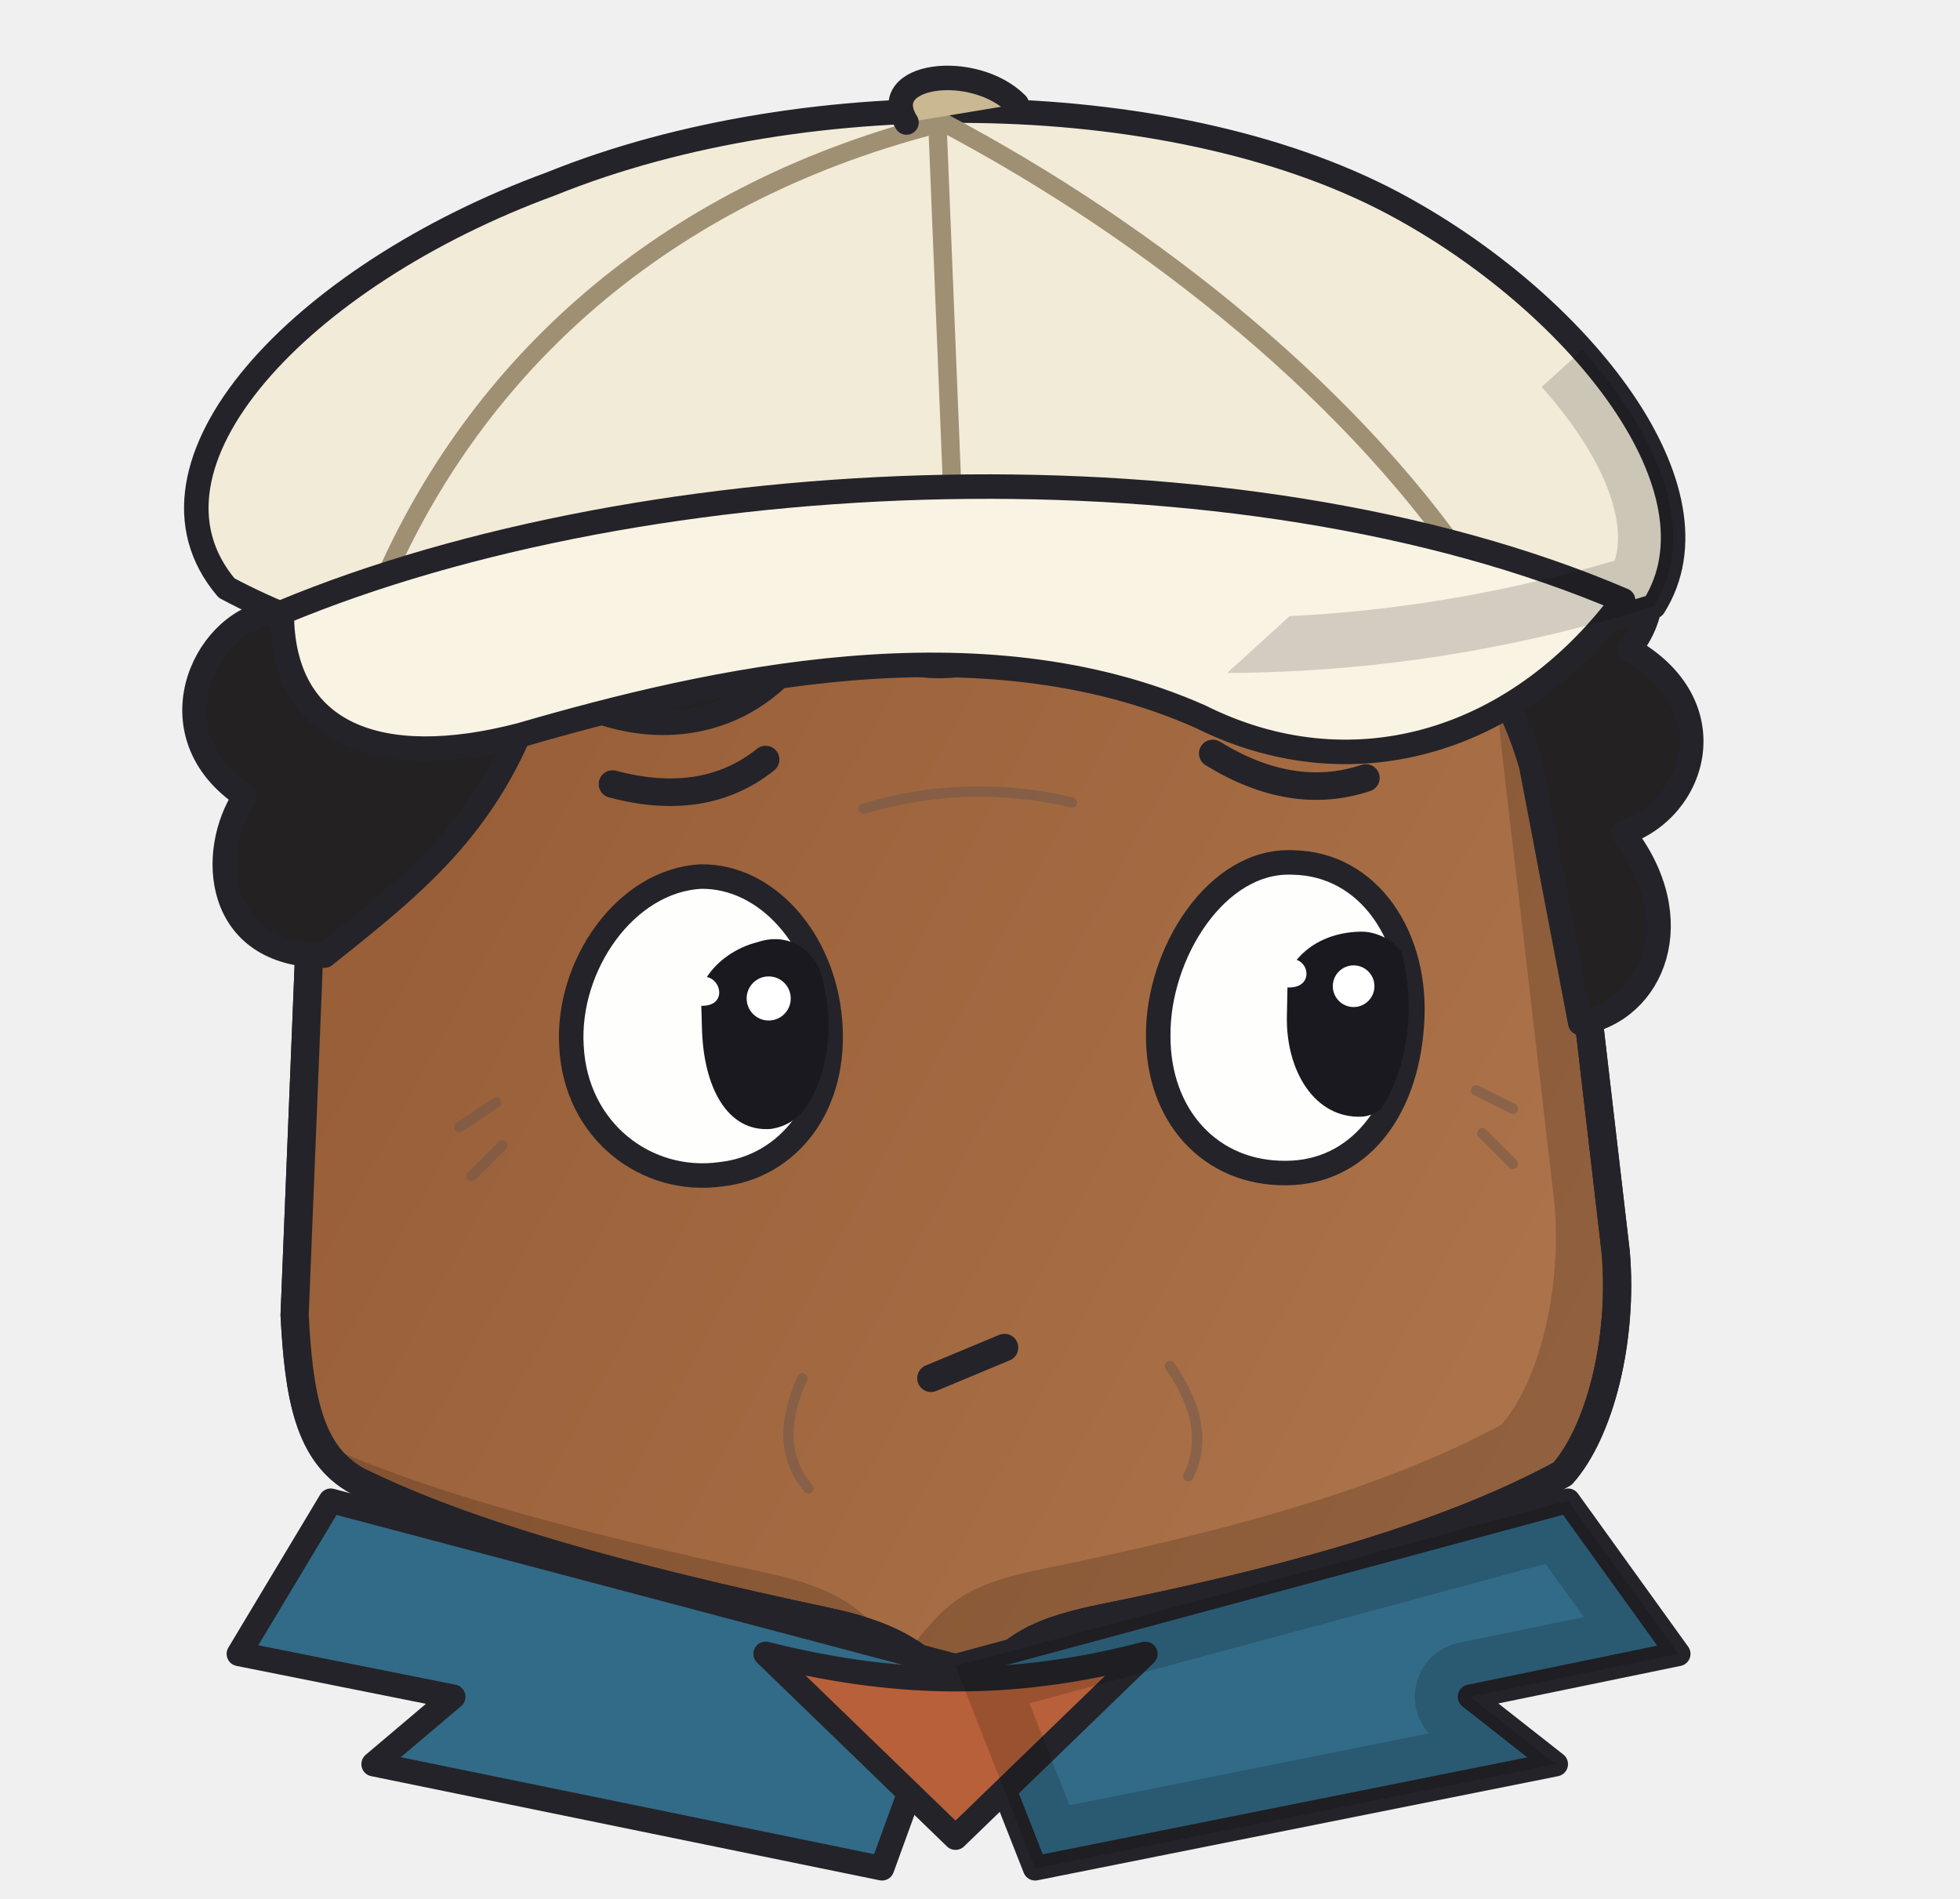
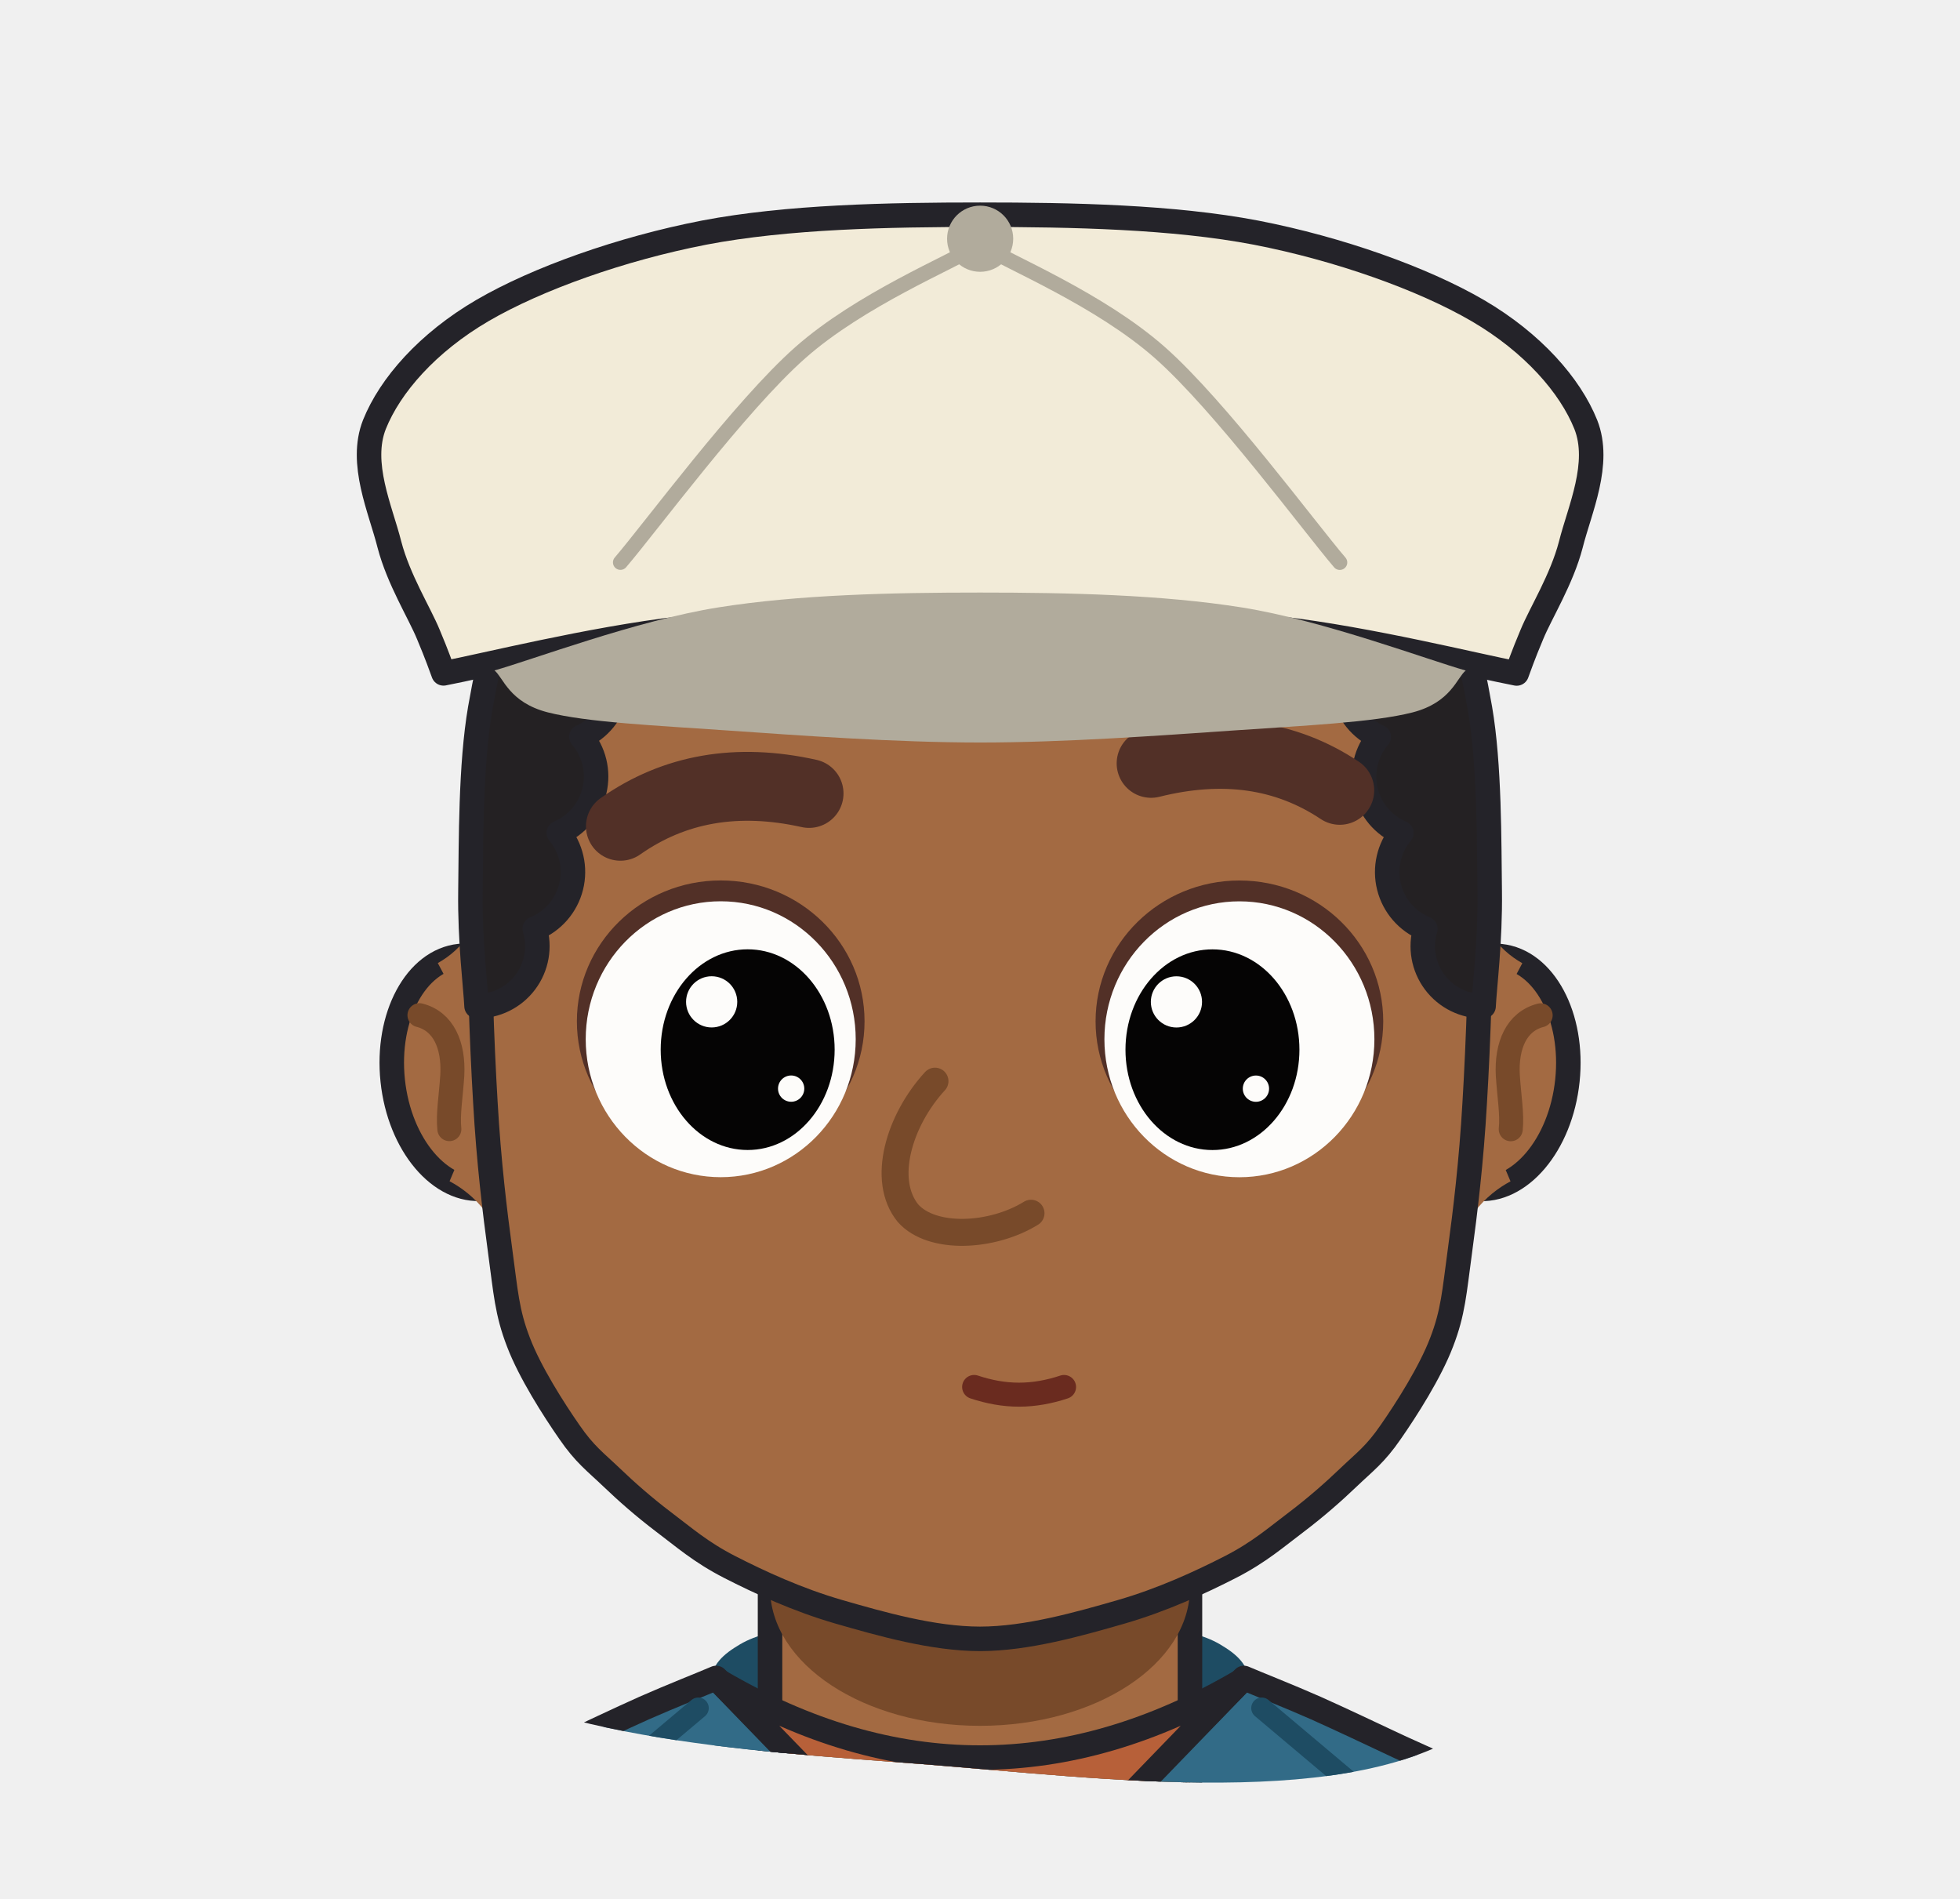
- <svg xmlns="http://www.w3.org/2000/svg" viewBox="0 0 320 310" fill="none" stroke="#242329" stroke-width="4" stroke-linecap="round" stroke-linejoin="round" role="img" aria-labelledby="scholar-thoughtful-title scholar-thoughtful-description">
+ <svg xmlns="http://www.w3.org/2000/svg" viewBox="0 0 320 310" width="320" height="310">
  <defs>
-     <linearGradient id="scholar-thoughtful-skin" x1="84" y1="144" x2="251" y2="234" gradientUnits="userSpaceOnUse">
-       <stop stop-color="#985F39" />
-       <stop offset=".55" stop-color="#A36A42" />
-       <stop offset="1" stop-color="#AC7249" />
-     </linearGradient>
-     <linearGradient id="scholar-thoughtful-hair" x1="151" y1="43" x2="158" y2="133" gradientUnits="userSpaceOnUse">
-       <stop stop-color="#493225" />
-       <stop offset=".5" stop-color="#533B2B" />
-       <stop offset="1" stop-color="#33251E" />
-     </linearGradient>
-     <linearGradient id="scholar-thoughtful-mint" x1="155" y1="20" x2="162" y2="216" gradientUnits="userSpaceOnUse">
-       <stop stop-color="#B5F3D6" />
-       <stop offset=".55" stop-color="#AEF0D2" />
-       <stop offset="1" stop-color="#ABEDCF" />
-     </linearGradient>
-     <linearGradient id="scholar-thoughtful-ear-cushion" x1="35" y1="147" x2="62" y2="200" gradientUnits="userSpaceOnUse">
-       <stop stop-color="#309775" />
-       <stop offset="1" stop-color="#349778" />
-     </linearGradient>
-     <linearGradient id="scholar-thoughtful-collar-fabric" x1="99" y1="244" x2="112" y2="301" gradientUnits="userSpaceOnUse">
-       <stop stop-color="#18344F" />
-       <stop offset="1" stop-color="#1D3959" />
-     </linearGradient>
-     <clipPath id="scholar-thoughtful-hair-boundary">
-       <path d="M60.5 131.2C68.5 80.1 106.6 44 158.6 44.3C210.7 44.5 247.6 79.4 255.4 131.1C251.6 116.7 232 107 212.6 106.6C195.2 105.5 177.9 111 158.3 113.8C139 117 119.2 116.9 99.2 118.3C82 119.7 69.5 124.2 60.5 131.2Z" />
+     <clipPath id="cd6b">
+       <rect x="-4000" y="-4000" width="9000" height="9000" />
    </clipPath>
-     <clipPath id="scholar-thoughtful-head-clip">
-       <path d="M61 130.5C63 83 104 44 159 44C212 44 252 82 255 129L263.8 204.5C265 218.8 261.2 233.7 255.1 240.6C235 251.5 207.9 258.5 179.9 264.2C167.5 266.7 164.8 269.8 160.3 275C158.7 277.4 156.1 277.2 154.1 275C150.9 271 147 267.3 135.3 264.8C101.9 257.7 76.3 250.6 58.4 241.8C50.3 237.4 48.8 227.7 48.1 214.7L50.5 155Z" />
+     <clipPath id="cd6cr">
+       <path d="M792.86 655.44C780.15 728.45 772.04 832.56 719.04 871.50C665.77 910.44 554.62 895.29 474.58 889.08C395.08 882.86 301.51 878.53 241.21 834.72C180.64 790.91 124.93 699.24 112.22 626.50C99.78 553.76 122.77 454.79 165.49 398.00C208.22 341.21 296.92 303.08 369.12 286.05C441.32 269.01 527.58 270.90 598.70 295.51C670.09 320.12 763.93 373.39 796.11 433.42C828.56 493.46 805.84 582.42 792.86 655.44Z" />
+       <path d="M-473.50 -700.97L1473.50 -700.97L1473.50 818.77L-473.50 818.77Z" />
    </clipPath>
-     <clipPath id="scholar-thoughtful-confident-eyes">
-       <path d="M90 158L238 148L238 199L90 199Z" />
+     <clipPath id="cd6s">
+       <path d="M500 970.1L616.5 850.9C621.8 853.2 636.8 859.1 648.3 864.2C659.7 869.3 672.5 875.4 685.3 881.4C698.1 887.3 712.5 893.3 725 899.9C737.6 906.5 750.8 914.3 760.8 921.1C770.7 927.9 778 934.3 784.6 941C791.2 947.6 795.8 954.2 800.5 960.8C805.1 967.4 808.6 974.1 812.4 980.7C816.1 987.2 821.2 996.8 823 1000L177 1000C178.8 996.8 183.9 987.2 187.6 980.7C191.4 974.1 194.9 967.4 199.5 960.8C204.2 954.2 208.8 947.6 215.4 941C222 934.3 229.3 927.9 239.2 921.1C249.2 914.3 262.4 906.5 275 899.9C287.5 893.3 301.9 887.3 314.7 881.4C327.5 875.4 340.3 869.3 351.7 864.2C363.2 859.1 378.2 853.2 383.5 850.9L500 970.1Z" fill="#326B87" stroke="#242329" stroke-width="10.82" stroke-linejoin="round" stroke-linecap="round" transform="translate(500 1014) scale(0.86) translate(-500 -1000)" />
+       <path d="M384.8 852.3Q500 919.8 615.2 852.3L500 971.4Z" fill="#B76039" stroke="#242329" stroke-width="10.82" stroke-linejoin="round" stroke-linecap="round" transform="translate(500 1014) scale(0.86) translate(-500 -1000)" />
+       <path d="M375.6 864.2L333.2 899.9L357 911.8L460.3 994.7M624.4 864.2L666.8 899.9L643 911.8L539.7 994.7M500 970.1L500 995.4" fill="none" stroke="#1E4C63" stroke-width="9.3" stroke-linecap="round" stroke-linejoin="round" transform="translate(500 1014) scale(0.86) translate(-500 -1000)" />
    </clipPath>
-     <clipPath id="scholar-thoughtful-soft-lids">
-       <path d="M90 160Q114 149 139 157L139 199L90 199ZM185 157Q210 145 236 153L236 199L185 199Z" />
+     <clipPath id="cd6eL">
+       <ellipse cx="385.5" cy="569" rx="59.6" ry="60.9" />
    </clipPath>
-     <clipPath id="scholar-thoughtful-fin-half">
-       <path d="M330 0H420V420H0V300Z" />
+     <clipPath id="cd6eR">
+       <ellipse cx="614.5" cy="569" rx="59.6" ry="60.9" />
    </clipPath>
-     <clipPath id="scholar-thoughtful-fin-collar-front">
-       <path d="M256 245L274 270L240 277L254 288L169 305L156 272Z" />
+     <filter id="cd6bl" x="-60%" y="-90%" width="220%" height="280%">
+       <feGaussianBlur stdDeviation="15" />
+     </filter>
+     <clipPath id="cd6eo">
+       <path d="M-1000 -1000H2000V2000H-1000Z" />
    </clipPath>
-     <clipPath id="scholar-thoughtful-fin-hat">
-       <path d="M37 104C20 84 49 53 90 38C132 21 193 22 229 42C258 58 282 88 270 107C228 120 191 120 153 114C105 121 67 120 37 104Z" />
+     <clipPath id="cd6ck">
+       <ellipse cx="385.5" cy="561.1" rx="66.5" ry="65.2" />
+       <ellipse cx="385.5" cy="569" rx="62.6" ry="63.9" />
+       <ellipse cx="614.5" cy="561.1" rx="66.5" ry="65.2" />
+       <ellipse cx="614.5" cy="569" rx="62.6" ry="63.9" />
    </clipPath>
  </defs>
-   <g id="scholar-thoughtful-head">
-     <path d="M61 130.5C63 83 104 44 159 44C212 44 252 82 255 129L263.8 204.5C265 218.8 261.2 233.7 255.1 240.6C235 251.5 207.9 258.5 179.9 264.2C167.5 266.7 164.8 269.8 160.3 275C158.7 277.4 156.1 277.2 154.1 275C150.9 271 147 267.3 135.3 264.8C101.9 257.7 76.3 250.6 58.4 241.8C50.3 237.4 48.8 227.7 48.1 214.7L50.5 155Z" fill="url(#scholar-thoughtful-skin)" stroke-width="4.6" />
-   </g>
-   <g clip-path="url(#scholar-thoughtful-head-clip)" stroke="none">
-     <path d="M61 130.5C63 83 104 44 159 44C212 44 252 82 255 129L263.8 204.5C265 218.8 261.2 233.7 255.1 240.6C235 251.5 207.9 258.5 179.9 264.2C167.5 266.7 164.8 269.8 160.3 275C158.7 277.4 156.1 277.2 154.1 275C150.9 271 147 267.3 135.3 264.8C101.9 257.7 76.3 250.6 58.4 241.8C50.3 237.4 48.8 227.7 48.1 214.7L50.5 155Z" fill="#000000" fill-opacity=".16" />
-     <path d="M61 130.5C63 83 104 44 159 44C212 44 252 82 255 129L263.8 204.5C265 218.8 261.2 233.7 255.1 240.6C235 251.5 207.9 258.5 179.9 264.2C167.5 266.7 164.8 269.8 160.3 275C158.7 277.4 156.1 277.2 154.1 275C150.9 271 147 267.3 135.3 264.8C101.9 257.7 76.3 250.6 58.4 241.8C50.3 237.4 48.8 227.7 48.1 214.7L50.5 155Z" transform="translate(-10 -8)" fill="url(#scholar-thoughtful-skin)" />
-   </g>
-   <path d="M61 130.5C63 83 104 44 159 44C212 44 252 82 255 129L263.8 204.5C265 218.8 261.2 233.7 255.1 240.6C235 251.5 207.9 258.5 179.9 264.2C167.5 266.7 164.8 269.8 160.3 275C158.7 277.4 156.1 277.2 154.1 275C150.9 271 147 267.3 135.3 264.8C101.9 257.7 76.3 250.6 58.4 241.8C50.3 237.4 48.8 227.7 48.1 214.7L50.5 155Z" fill="none" stroke-width="4.6" />
-   <g id="scholar-thoughtful-hair-front">
-     <path d="M53 156C35 156 34 139 40 130C25 120 33 102 44 100C36 86 48 74 61 76C58 59 74 50 86 58C89 41 107 39 118 49C127 33 146 35 153 46C165 32 183 35 190 46C204 35 222 43 223 56C241 52 254 67 248 79C266 79 275 95 266 106C282 115 277 132 265 136C276 150 270 165 258 167L250 125C244 104 227 87 209 83C202 100 186 99 177 89C169 111 150 114 134 101C124 121 103 122 88 111C81 134 68 144 53 156Z" fill="#242123" stroke-width="4" />
-   </g>
-   <g id="scholar-thoughtful-collar">
-     <path d="M54 245L39 270L74 277L61 288L144 305L156 272Z" fill="#326B87" stroke-width="4" />
-     <path d="M256 245L274 270L240 277L254 288L169 305L156 272Z" fill="#326B87" stroke-width="4" />
-     <path d="M125 270L156 300L187 270C164 276 145 275 125 270Z" fill="#B76039" stroke-width="4" />
-   </g>
-   <g clip-path="url(#scholar-thoughtful-fin-collar-front)">
-     <g clip-path="url(#scholar-thoughtful-fin-half)">
-       <path d="M256 245L274 270L240 277L254 288L169 305L156 272Z" fill="none" stroke="#000000" stroke-opacity=".16" stroke-width="18" />
+   <g transform="translate(-55 -107) scale(0.43)">
+     <g clip-path="url(#cd6b)">
+       <g transform="translate(500 1014) scale(0.86) translate(-500 -1000)">
+         <g clip-path="url(#cd6cr)">
+           <g transform="translate(0 0.06)">
+             <path d="M500 824.5C525.6 824.5 558.7 826.2 576.8 828.4C594.9 830.7 601.5 833.1 608.5 837.7C615.6 842.3 619.6 847.4 619.1 856.2C618.7 865.1 625.8 880.5 605.9 890.7C586 900.8 535.3 917.1 500 917.1C464.7 917.1 414 900.8 394.1 890.7C374.2 880.5 381.3 865.1 380.9 856.2C380.4 847.4 384.4 842.3 391.5 837.7C398.5 833.1 405.1 830.7 423.2 828.4C441.3 826.2 474.4 824.5 500 824.5Z" fill="#1E4C63" />
+           </g>
+         </g>
+         <g clip-path="url(#cd6cr)">
+           <g transform="translate(0 0.06)">
+             <path d="M407.3 768.9L407.3 935.7Q407.3 967.4 439.1 967.4L560.9 967.4Q592.7 967.4 592.7 935.7L592.7 768.9Z" fill="#A36A42" stroke="#242329" stroke-width="10.82" stroke-linejoin="round" stroke-linecap="round" />
+             <ellipse cx="500" cy="811.2" rx="92.7" ry="60.9" fill="#784A2A" />
+           </g>
+         </g>
+         <g transform="matrix(1 0.0001 -0.0001 1 0.08335 0.01754)">
+           <ellipse cx="275.6" cy="583.6" rx="35.1" ry="51.6" transform="rotate(-6 275.6 583.6)" fill="#A36A42" stroke="#242329" stroke-width="10.82" stroke-linejoin="round" stroke-linecap="round" />
+           <ellipse cx="724.4" cy="583.6" rx="35.1" ry="51.6" transform="rotate(6 724.4 583.6)" fill="#A36A42" stroke="#242329" stroke-width="10.82" stroke-linejoin="round" stroke-linecap="round" />
+           <path d="M281.3 496.1C281.3 518.4 271 529.5 260.6 535.4L286.2 583.6ZM718.7 496.1C718.7 518.4 729 529.5 739.4 535.4L713.8 583.6ZM291.8 671C288.8 648.8 276.3 637.3 265.8 631.7L286.2 583.6ZM708.2 671C711.2 648.8 723.7 637.3 734.2 631.7L713.8 583.6Z" fill="#A36A42" />
+           <path d="M252.5 558.4C263.1 561.1 267.7 571.6 267 584.9C266.4 594.2 265 602.1 265.7 608.7M747.5 558.4C736.9 561.1 732.3 571.6 733 584.9C733.6 594.2 735 602.1 734.3 608.7" fill="none" stroke="#784A2A" stroke-width="10.6" stroke-linecap="round" stroke-linejoin="round" />
+         </g>
+         <g transform="matrix(1 0.0001 -0.0001 1 0.08335 0.01754)">
+           <path d="M500 255.3C526.5 255.3 554.7 258.6 579.4 265.9C604.1 273.2 628.8 284 648.3 299C667.7 314 684.4 334.9 695.9 355.9C707.4 376.8 712.9 400 717.1 424.7C721.3 449.4 720.8 475.5 721.1 504.1C721.3 532.8 720 570.3 718.4 596.8C716.9 623.3 714.2 645.3 711.8 663C709.4 680.6 708.9 689.5 703.8 702.7C698.8 715.9 688.2 732.5 681.3 742.4C674.5 752.3 669.8 755.6 662.8 762.3C655.9 768.9 648.4 775.5 639.7 782.1C630.9 788.7 623.4 795.4 610.5 802C597.6 808.6 580.6 816.5 562.2 821.8C543.8 827.1 520.7 833.7 500 833.7C479.3 833.7 456.2 827.1 437.8 821.8C419.4 816.5 402.4 808.6 389.5 802C376.6 795.4 369.1 788.7 360.3 782.1C351.6 775.5 344.1 768.9 337.2 762.3C330.2 755.6 325.5 752.3 318.7 742.4C311.8 732.5 301.2 715.9 296.2 702.7C291.1 689.5 290.6 680.6 288.2 663C285.8 645.3 283.1 623.3 281.6 596.8C280 570.3 278.7 532.8 278.9 504.1C279.2 475.5 278.7 449.4 282.9 424.7C287.1 400 292.6 376.8 304.1 355.9C315.6 334.9 332.3 314 351.7 299C371.2 284 395.9 273.2 420.6 265.9C445.3 258.6 473.5 255.3 500 255.3Z" fill="#A36A42" data-sk="1" stroke="#242329" stroke-width="10.82" stroke-linejoin="round" stroke-linecap="round" />
+         </g>
+         <g clip-path="url(#cd6cr)">
+           <g transform="translate(0 0.13)">
+             <path d="M500 970.1L616.5 850.9C621.8 853.2 636.8 859.1 648.3 864.2C659.7 869.3 672.5 875.4 685.3 881.4C698.1 887.3 712.5 893.3 725 899.9C737.6 906.5 750.8 914.3 760.8 921.1C770.7 927.9 778 934.3 784.6 941C791.2 947.6 795.8 954.2 800.5 960.8C805.1 967.4 808.6 974.1 812.4 980.7C816.1 987.2 821.2 996.8 823 1000L177 1000C178.8 996.8 183.9 987.2 187.6 980.7C191.4 974.1 194.9 967.4 199.5 960.8C204.2 954.2 208.8 947.6 215.4 941C222 934.3 229.3 927.9 239.2 921.1C249.2 914.3 262.4 906.5 275 899.9C287.5 893.3 301.9 887.3 314.7 881.4C327.5 875.4 340.3 869.3 351.7 864.2C363.2 859.1 378.2 853.2 383.5 850.9L500 970.1Z" fill="#326B87" stroke="#242329" stroke-width="10.82" stroke-linejoin="round" stroke-linecap="round" />
+             <path d="M384.8 852.3Q500 919.8 615.2 852.3L500 971.4Z" fill="#B76039" stroke="#242329" stroke-width="10.82" stroke-linejoin="round" stroke-linecap="round" />
+             <path d="M375.6 864.2L333.2 899.9L357 911.8L460.3 994.7M624.4 864.2L666.8 899.9L643 911.8L539.7 994.7M500 970.1L500 995.4" fill="none" stroke="#1E4C63" stroke-width="9.3" stroke-linecap="round" stroke-linejoin="round" />
+           </g>
+         </g>
+         <g transform="matrix(1 0.0001 -0.0001 1 0.08335 0.01754)">
+           <path fill="#242123" data-o="f" d="M277.7 554.4C277.3 546 274.7 525.6 275 503.7C275.3 481.8 275 448 279.3 423C283.7 397.9 289.4 374.5 301.1 353.2C312.8 332 329.9 310.8 349.6 295.6C369.3 280.4 394.4 269.5 419.4 262.1C444.5 254.7 473.1 251.3 500 251.3C526.9 251.3 555.5 254.7 580.6 262.1C605.6 269.5 630.7 280.4 650.4 295.6C670.1 310.8 687.2 332 698.9 353.2C710.6 374.5 716.3 397.9 720.7 423C725 448 724.7 481.8 725 503.7C725.3 525.6 722.7 546 722.3 554.4A26.5 26.5 0 0 1 696.6 520.2A27 27 0 0 1 686 477.9A27 27 0 0 1 676 435.5A27 27 0 0 1 666.8 392.9C654.4 389 620.5 374 592.7 369.1C564.9 364.3 530.9 363.8 500 363.8C469.1 363.8 435.1 364.3 407.3 369.1C379.5 374 345.6 389 333.2 392.9A27 27 0 0 1 324 435.5A27 27 0 0 1 314 477.9A27 27 0 0 1 303.4 520.2A26.5 26.5 0 0 1 277.7 554.4Z" stroke="#242329" stroke-width="10.82" stroke-linejoin="round" stroke-linecap="round" />
+         </g>
+         <g transform="matrix(1 0.0001 -0.0001 1 0.08335 0.01754)">
+           <g filter="url(#cd6bl)">
+             <ellipse cx="330.6" cy="668.3" rx="35.7" ry="19.9" fill="#BB643F" opacity="0.000" transform="matrix(0.4 0 0 0.4 198.36 400.98)" />
+           </g>
+           <g filter="url(#cd6bl)">
+             <ellipse cx="669.4" cy="668.3" rx="35.7" ry="19.9" fill="#BB643F" opacity="0.000" transform="matrix(0.4 0 0 0.4 401.64 400.98)" />
+           </g>
+         </g>
+         <g transform="matrix(1 0.0001 -0.0001 1 0.08335 0.01754)">
+           <g clip-path="url(#cd6eo)" display="inline">
+             <g>
+               <ellipse cx="385.5" cy="561.1" rx="63.5" ry="62.2" fill="#523027" />
+               <ellipse cx="385.5" cy="569" rx="59.6" ry="60.9" fill="#FDFCFA" />
+               <g clip-path="url(#cd6eL)">
+                 <g transform="translate(0.00 0.00)">
+                   <ellipse cx="397.4" cy="573.6" rx="38.4" ry="44.3" fill="#050404" />
+                   <circle cx="381.5" cy="552.5" r="11.3" fill="#FDFCFA" />
+                   <circle cx="416.6" cy="590.8" r="5.8" fill="#FDFCFA" />
+                 </g>
+               </g>
+             </g>
+             <g>
+               <ellipse cx="614.5" cy="561.1" rx="63.5" ry="62.2" fill="#523027" />
+               <ellipse cx="614.5" cy="569" rx="59.6" ry="60.9" fill="#FDFCFA" />
+               <g clip-path="url(#cd6eR)">
+                 <g transform="translate(0.00 0.00)">
+                   <ellipse cx="602.6" cy="573.6" rx="38.4" ry="44.3" fill="#050404" />
+                   <circle cx="586.7" cy="552.5" r="11.3" fill="#FDFCFA" />
+                   <circle cx="621.8" cy="590.8" r="5.8" fill="#FDFCFA" />
+                 </g>
+               </g>
+             </g>
+           </g>
+           <g clip-path="url(#cd6ck)">
+             <g>
+               <path d="M312.7 618C312.7 669.6 458.3 669.6 458.3 618Q385.5 596.8 312.7 618ZM541.7 618C541.7 669.6 687.3 669.6 687.3 618Q614.5 596.8 541.7 618Z" fill="#A36A42" display="none" />
+             </g>
+           </g>
+           <path fill="none" stroke="#523027" stroke-linecap="round" stroke-linejoin="round" display="none" />
+           <path fill="none" stroke="#523027" stroke-width="30.4" stroke-linecap="round" stroke-linejoin="round" d="M341.2 475.0Q376.9 449.9 424.5 460.5M658.8 459.1Q623.1 435.3 575.5 447.2" transform="translate(0 0.00)" />
+           <g>
+             <path d="M480.1 587.5C464.3 604.7 456.3 631.2 468.2 645.8C478.8 657.7 505.3 656.4 522.5 645.8" fill="none" stroke="#784A2A" stroke-width="11.9" stroke-linecap="round" stroke-linejoin="round" />
+           </g>
+           <path fill="#6A2B1F" stroke="#6A2B1F" stroke-linejoin="round" stroke-linecap="round" d="M497.4 722.5C504.0 724.7 510.6 725.9 517.2 725.9C523.8 725.9 530.5 724.7 537.1 722.5C530.5 724.7 523.8 725.9 517.2 725.9C510.6 725.9 504.0 724.7 497.4 722.5Z" stroke-width="10.60" />
+           <path fill="#FDFCFA" display="none" />
+           <g>
+             <path d="M469.6 731.4Q500 714.2 530.4 731.4Q500 745.1 469.6 731.4Z" fill="#D9604A" display="none" />
+           </g>
+         </g>
+         <g transform="matrix(1 0.0001 -0.0001 1 0.08335 0.01754)">
+           <path d="M736.9 407.5C719.5 404.2 671.9 392.3 632.4 387.7C592.9 383 544.1 379.7 500 379.7C455.9 379.7 407.1 383 367.6 387.7C328.1 392.3 280.5 404.2 263.1 407.5C262 404.6 260.4 399.8 256.4 390.3C252.5 380.8 243.2 366 239.2 350.6C235.3 335.1 225.8 314.8 232.6 297.6C239.5 280.4 256 261.5 280.3 247.3C304.5 233.2 341.6 220 378.2 212.9C414.8 205.9 459.4 205 500 205C540.6 205 585.2 205.9 621.8 212.9C658.4 220 695.5 233.2 719.7 247.3C744 261.5 760.5 280.4 767.4 297.6C774.2 314.8 764.7 335.1 760.8 350.6C756.8 366 747.5 380.8 743.6 390.3C739.6 399.8 738 404.6 736.9 407.5Z" fill="#F2EBD8" stroke="#242329" stroke-width="10.82" stroke-linejoin="round" stroke-linecap="round" />
+           <path d="M500 218.2C513.2 226.2 552.9 242.5 579.4 265.9C605.9 289.3 645.6 343.1 658.8 358.5M500 218.2C486.8 226.2 447.1 242.5 420.6 265.9C394.1 289.3 354.4 343.1 341.2 358.5" fill="none" stroke="#B1AB9C" stroke-width="6.6" stroke-linecap="round" stroke-linejoin="round" />
+           <path d="M714.4 406.2C710.5 409.3 708 420.3 690.9 424.7C673.7 429.1 643.3 430.5 611.5 432.7C579.7 434.9 537.2 438 500 438C462.8 438 420.3 434.9 388.5 432.7C356.7 430.5 326.3 429.1 309.1 424.7C292 420.3 289.5 409.3 285.6 406.2C302 401.6 348.5 384.1 384.2 378.4C419.9 372.7 461.4 371.8 500 371.8C538.6 371.8 580.1 372.7 615.8 378.4C651.5 384.1 698 401.6 714.4 406.2Z" fill="#B1AB9C" />
+           <circle cx="500" cy="215.6" r="14.6" fill="#B1AB9C" />
+         </g>
+       </g>
    </g>
-   </g>
-   <g id="scholar-thoughtful-age-details">
-     <path d="M141 132Q158 127 175 131M81 180L75 184M82 187L77 192M241 178L247 181M242 185L247 190M131 225Q126 236 132 243M191 223Q198 233 194 241" fill="none" stroke-width="1.7" stroke="#71584B" opacity=".55" />
-   </g>
-   <g id="scholar-thoughtful-expression-thoughtful">
-     <g id="scholar-thoughtful-eyebrows">
-       <path d="M100 128Q115 132 125 124" fill="none" stroke-width="4.5" />
-       <path d="M198 123Q211 131 223 127" fill="none" stroke-width="4.5" />
-     </g>
-     <g id="scholar-thoughtful-eyes">
-       <path id="scholar-thoughtful-eye-white-left" d="M114.5 143.1C125.2 143 134.4 153.4 135.5 166.6C136.7 180.6 128.6 190.5 117.7 191.7C105.6 193.4 94 184.7 93.3 170.8C92.5 157.7 102.1 143.7 114.5 143.1Z" fill="#FEFEFD" stroke-width="4" />
-       <path d="M123.7 153.8C128.5 152.2 132.3 154.8 133.8 158.2C136.4 166.2 135.4 174.6 132 180.1C130.8 182.1 129 183.8 125.9 184.3C118.7 184.9 114.8 177.4 114.6 167.7L114.5 164.2C118.6 164.3 117.9 160 115.4 159.5C117.1 156.9 120.1 154.7 123.7 153.8Z" fill="#19191F" stroke="none" />
-       <circle cx="125.5" cy="163" r="3.6" fill="#FFFFFF" stroke="none" />
-       <path id="scholar-thoughtful-eye-white-right" d="M211.1 140.8C223.5 141 231.6 153 230.5 167.4C229.5 181.7 221.6 191.4 210.1 191.5C197.6 191.7 189 182.1 189.1 169C189 155.7 198.6 140.2 211.1 140.8Z" fill="#FEFEFD" stroke-width="4" />
-       <path d="M222 152.1C224.4 152 227.2 153.2 228.8 155.4C231.2 164 229.9 174.5 225.4 181.1C224.9 181.4 224 182.2 222.3 182.3C214.6 182.6 210 174.8 210.1 166.1L210.2 161.2C214.1 161.4 214 157.5 211.7 156.7C214.1 153.8 217.8 152.2 222 152.1Z" fill="#19191F" stroke="none" />
-       <circle cx="221" cy="161" r="3.4" fill="#FFFFFF" stroke="none" />
-     </g>
-     <path d="M152 225L164 220" fill="none" stroke-width="4.5" />
-   </g>
-   <g transform="translate(0 -8)">
-     <g id="scholar-thoughtful-headgear">
-       <path d="M37 104C20 84 49 53 90 38C132 21 193 22 229 42C258 58 282 88 270 107C228 120 191 120 153 114C105 121 67 120 37 104Z" fill="#F2EBD8" stroke-width="4" />
-       <path d="M154 28C110 39 79 66 63 102M154 28C188 46 222 73 242 104M153 27L156 101" fill="none" stroke-width="3" stroke="#9F9073" />
-       <path d="M46 108C106 83 202 79 265 106C247 130 220 137 196 125C160 109 116 119 85 128C62 134 46 128 46 108Z" fill="#F9F3E4" stroke-width="4" />
-       <path d="M148 28C143 20 159 18 166 25" fill="#C9B892" stroke-width="4" />
-     </g>
-     <g clip-path="url(#scholar-thoughtful-fin-hat)">
-       <g clip-path="url(#scholar-thoughtful-fin-half)">
-         <path d="M37 104C20 84 49 53 90 38C132 21 193 22 229 42C258 58 282 88 270 107C228 120 191 120 153 114C105 121 67 120 37 104Z" fill="none" stroke="#000000" stroke-opacity=".16" stroke-width="18" />
-       </g>
+     <g clip-path="url(#cd6b)">
+       <g transform="translate(0 0.00)" />
    </g>
  </g>
</svg>
